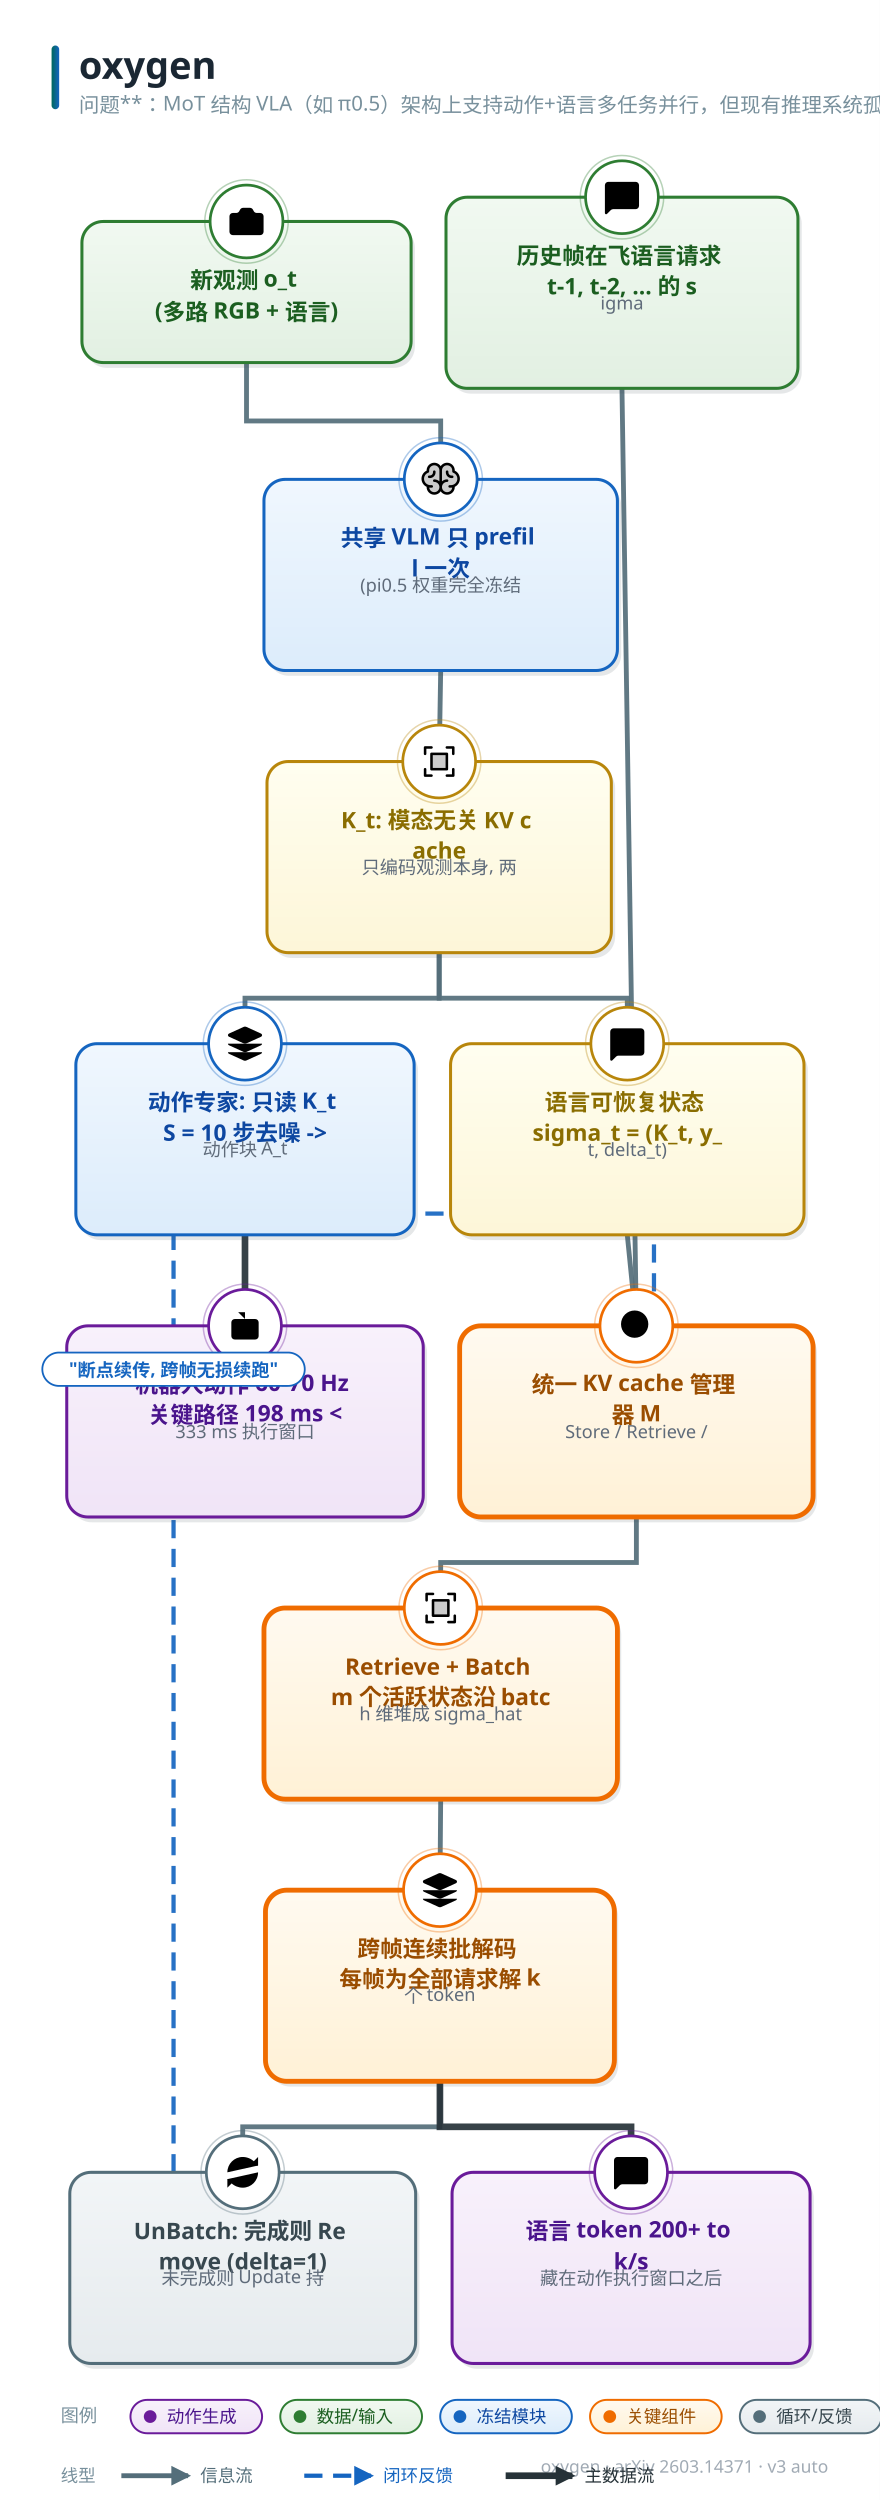
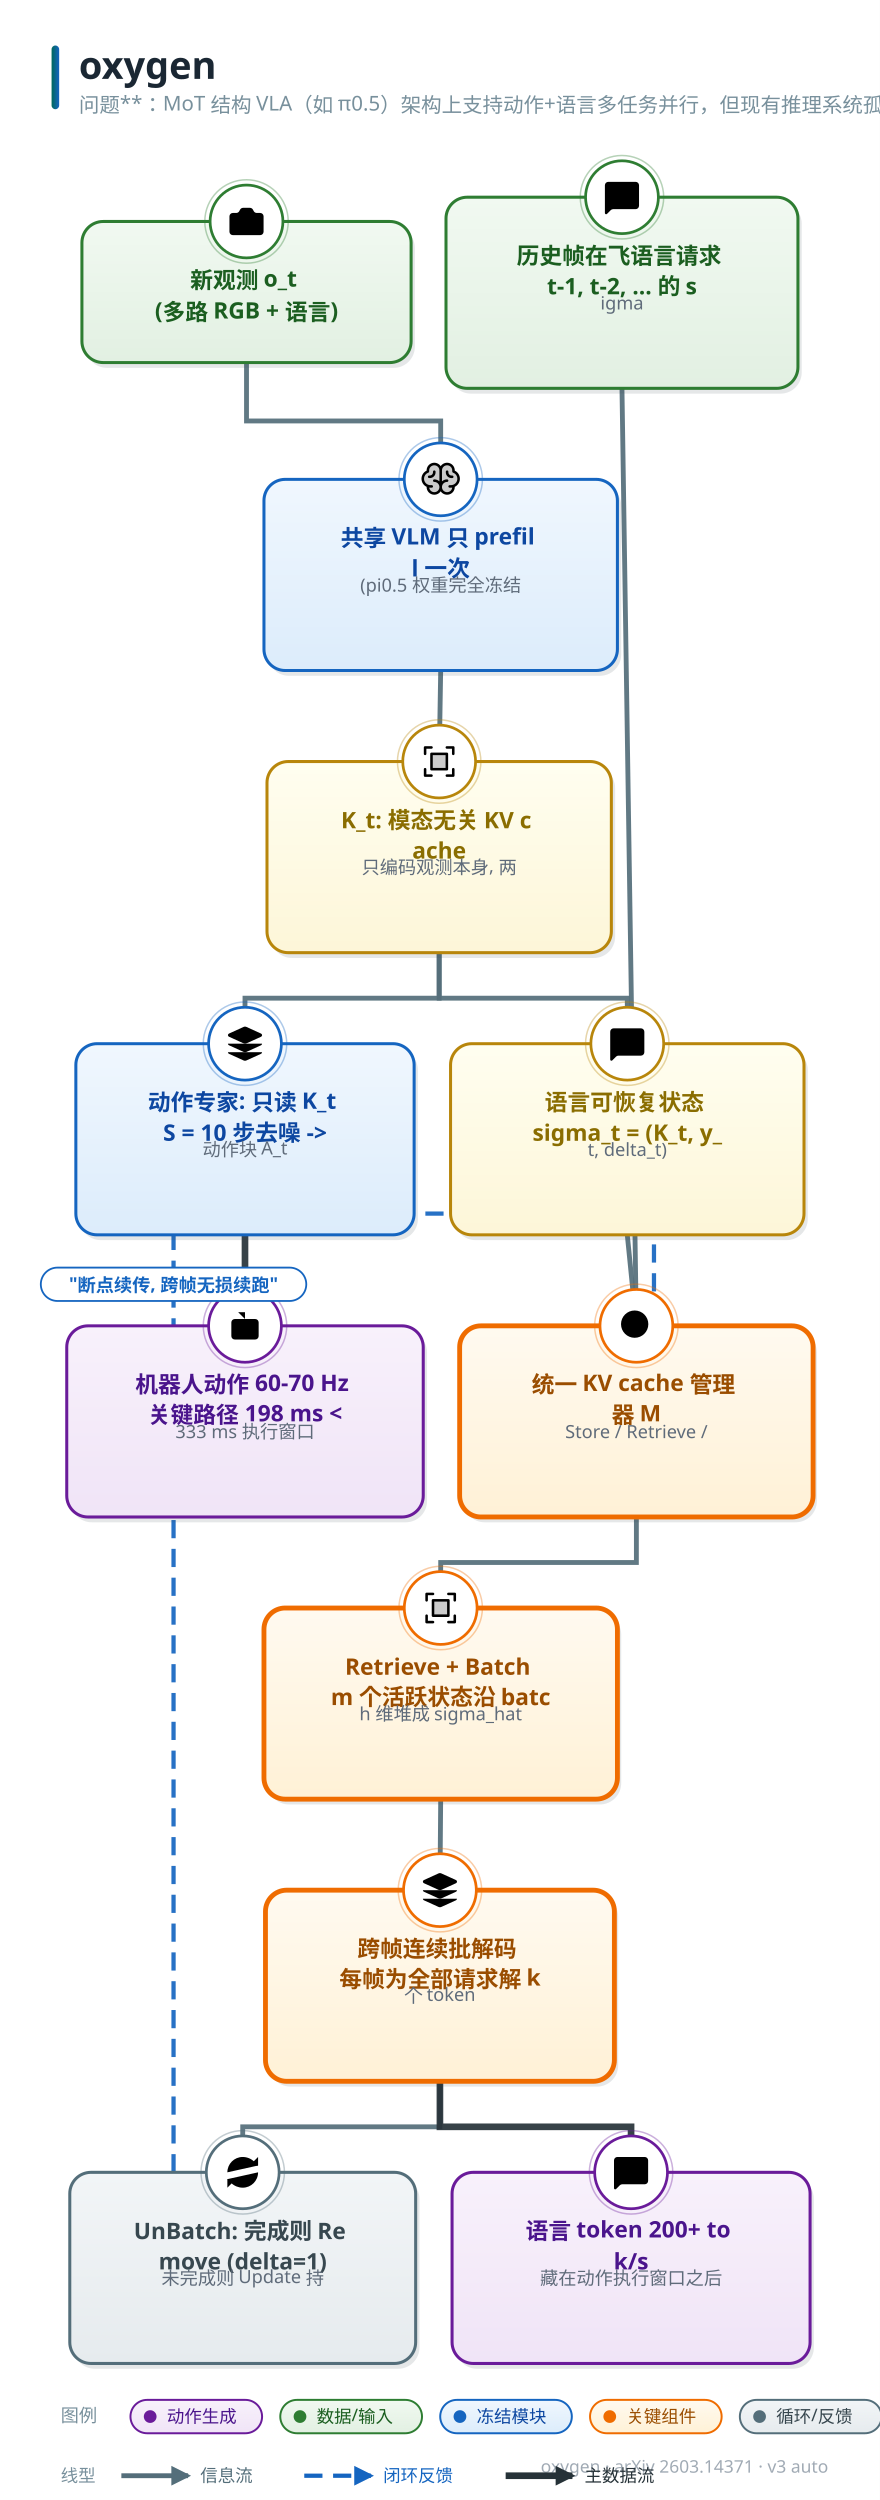
<svg xmlns="http://www.w3.org/2000/svg" width="580" height="1648" viewBox="0 0 580 1648" font-family="'PingFang SC','Hiragino Sans GB','Microsoft YaHei','Segoe UI',sans-serif">
  <style>text{font-family:'PingFang SC','Hiragino Sans GB','Microsoft YaHei','Segoe UI',sans-serif;} .lbl{font-weight:700;}</style>
  <defs>
    <linearGradient id="g-data" x1="0" y1="0" x2="0" y2="1">
      <stop offset="0" stop-color="#f1f9f1" />
      <stop offset="1" stop-color="#e2f0e2" />
    </linearGradient>
    <linearGradient id="g-frozen" x1="0" y1="0" x2="0" y2="1">
      <stop offset="0" stop-color="#f0f7fe" />
      <stop offset="1" stop-color="#dcecfb" />
    </linearGradient>
    <linearGradient id="g-train" x1="0" y1="0" x2="0" y2="1">
      <stop offset="0" stop-color="#fff6e8" />
      <stop offset="1" stop-color="#ffedd4" />
    </linearGradient>
    <linearGradient id="g-loss" x1="0" y1="0" x2="0" y2="1">
      <stop offset="0" stop-color="#fdf0f1" />
      <stop offset="1" stop-color="#f9e0e2" />
    </linearGradient>
    <linearGradient id="g-act" x1="0" y1="0" x2="0" y2="1">
      <stop offset="0" stop-color="#f8f1fb" />
      <stop offset="1" stop-color="#f0e4f7" />
    </linearGradient>
    <linearGradient id="g-loop" x1="0" y1="0" x2="0" y2="1">
      <stop offset="0" stop-color="#f2f5f7" />
      <stop offset="1" stop-color="#e6ebee" />
    </linearGradient>
    <linearGradient id="g-env" x1="0" y1="0" x2="0" y2="1">
      <stop offset="0" stop-color="#eef8f6" />
      <stop offset="1" stop-color="#dcf0ec" />
    </linearGradient>
    <linearGradient id="g-mem" x1="0" y1="0" x2="0" y2="1">
      <stop offset="0" stop-color="#fffef0" />
      <stop offset="1" stop-color="#fdf6d8" />
    </linearGradient>
    <linearGradient id="g-reward" x1="0" y1="0" x2="0" y2="1">
      <stop offset="0" stop-color="#fdf2f7" />
      <stop offset="1" stop-color="#f9e2ed" />
    </linearGradient>
    <linearGradient id="g-key" x1="0" y1="0" x2="0" y2="1">
      <stop offset="0" stop-color="#fffaf0" />
      <stop offset="1" stop-color="#fff1d6" />
    </linearGradient>
    <linearGradient id="g-title" x1="0" y1="0" x2="1" y2="0">
      <stop offset="0" stop-color="#00695c" />
      <stop offset="1" stop-color="#1565c0" />
    </linearGradient>
    <marker id="arr-main" viewBox="0 0 10 10" refX="8.5" refY="5" markerWidth="13" markerHeight="13" markerUnits="userSpaceOnUse" orient="auto-start-reverse">
      <path d="M0 0 L10 5 L0 10 z" fill="#546e7a" />
    </marker>
    <marker id="arr-thick" viewBox="0 0 10 10" refX="8.5" refY="5" markerWidth="13" markerHeight="13" markerUnits="userSpaceOnUse" orient="auto-start-reverse">
      <path d="M0 0 L10 5 L0 10 z" fill="#263238" />
    </marker>
    <marker id="arr-thin" viewBox="0 0 10 10" refX="8.5" refY="5" markerWidth="13" markerHeight="13" markerUnits="userSpaceOnUse" orient="auto-start-reverse">
      <path d="M0 0 L10 5 L0 10 z" fill="#9fb0bb" />
    </marker>
    <marker id="arr-fb" viewBox="0 0 10 10" refX="8.5" refY="5" markerWidth="13" markerHeight="13" markerUnits="userSpaceOnUse" orient="auto-start-reverse">
      <path d="M0 0 L10 5 L0 10 z" fill="#1565c0" />
    </marker>
    <marker id="arr-loss" viewBox="0 0 10 10" refX="8.5" refY="5" markerWidth="13" markerHeight="13" markerUnits="userSpaceOnUse" orient="auto-start-reverse">
      <path d="M0 0 L10 5 L0 10 z" fill="#c62828" />
    </marker>
  </defs>
  <rect width="580" height="1648" fill="#ffffff" />
  <rect x="34" y="30" width="5" height="42" rx="2.5" fill="url(#g-title)" />
  <text x="52" y="52" font-size="25" font-weight="800" fill="#1a2733">oxygen</text>
  <text x="52" y="74" font-size="13.5" fill="#78909c">问题**：MoT 结构 VLA（如 π0.5）架构上支持动作+语言多任务并行，但现有推理系统孤立执行——同一观测被每个任务重复 prefill、语言解码阻塞动作硬实时，端侧单 </text>
  <text x="546" y="1630" font-size="11.5" fill="#a0aab4" text-anchor="end">oxygen · arXiv 2603.14371 · v3 auto</text>
  <path d="M 162.5 239.0 L 162.5 277.5 L 290.5 277.5 L 290.5 316.0" fill="none" stroke="#546e7a" stroke-width="3.2" marker-end="url(#arr-main)" opacity="0.92" />
  <path d="M 290.5 442.0 L 289.5 502.0" fill="none" stroke="#546e7a" stroke-width="3.2" marker-end="url(#arr-main)" opacity="0.92" />
  <path d="M 289.5 628.0 L 289.5 658.0 L 161.5 658.0 L 161.5 688.0" fill="none" stroke="#546e7a" stroke-width="3.2" marker-end="url(#arr-main)" opacity="0.92" />
  <path d="M 289.5 628.0 L 289.5 658.0 L 413.5 658.0 L 413.5 688.0" fill="none" stroke="#546e7a" stroke-width="3.2" marker-end="url(#arr-main)" opacity="0.92" />
  <path d="M 410.0 256.0 L 419.5 874.0" fill="none" stroke="#546e7a" stroke-width="3.2" marker-end="url(#arr-main)" opacity="0.92" />
  <path d="M 413.5 814.0 L 419.5 874.0" fill="none" stroke="#546e7a" stroke-width="3.2" marker-end="url(#arr-main)" opacity="0.92" />
  <path d="M 419.5 1000.0 L 419.5 1030.0 L 290.5 1030.0 L 290.5 1060.0" fill="none" stroke="#546e7a" stroke-width="3.2" marker-end="url(#arr-main)" opacity="0.92" />
  <path d="M 290.5 1186.0 L 290.0 1246.0" fill="none" stroke="#546e7a" stroke-width="3.2" marker-end="url(#arr-main)" opacity="0.92" />
  <path d="M 290.0 1372.0 L 290.0 1402.0 L 160.0 1402.0 L 160.0 1432.0" fill="none" stroke="#546e7a" stroke-width="3.2" marker-end="url(#arr-main)" opacity="0.92" />
  <path d="M 114.4 1432.0 L 114.4 800.0 L 431.1 800.0 L 431.1 874.0" fill="none" stroke="#1565c0" stroke-width="2.8" stroke-dasharray="12 7" marker-end="url(#arr-fb)" opacity="0.92" />
  <path d="M 161.5 814.0 L 161.5 874.0" fill="none" stroke="#263238" stroke-width="4.4" marker-end="url(#arr-thick)" opacity="0.92" />
  <path d="M 290.0 1372.0 L 290.0 1402.0 L 416.0 1402.0 L 416.0 1432.0" fill="none" stroke="#263238" stroke-width="4.4" marker-end="url(#arr-thick)" opacity="0.92" />
  <rect x="56.5" y="149.5" width="217" height="93" rx="14" fill="#37474f" opacity="0.13" />
  <rect x="54" y="146" width="217" height="93" rx="14" fill="url(#g-data)" stroke="#2e7d32" stroke-width="2.0" />
  <circle cx="162.5" cy="146" r="24" fill="#ffffff" stroke="#2e7d32" stroke-width="1.8" />
  <circle cx="162.5" cy="146" r="27.5" fill="none" stroke="#2e7d32" stroke-width="1" opacity="0.35" />
  <g transform="translate(149.0,132.5) scale(1.125)">
    <path d="M13.997 4a2 2 0 0 1 1.76 1.05l.486.9A2 2 0 0 0 18.003 7H20a2 2 0 0 1 2 2v9a2 2 0 0 1-2 2H4a2 2 0 0 1-2-2V9a2 2 0 0 1 2-2h1.997a2 2 0 0 0 1.759-1.048l.489-.904A2 2 0 0 1 10.004 4z" />
    <circle cx="12" cy="13" r="3" />
  </g>
  <text x="162.5" y="190" font-size="15" class="lbl" fill="#1b5e20" text-anchor="middle">
    <tspan x="162.5" dy="0">新观测 o_t</tspan>
    <tspan x="162.5" dy="20">(多路 RGB + 语言)</tspan>
  </text>
  <rect x="176.5" y="319.5" width="233" height="126" rx="14" fill="#37474f" opacity="0.13" />
  <rect x="174" y="316" width="233" height="126" rx="14" fill="url(#g-frozen)" stroke="#1565c0" stroke-width="2.0" />
  <circle cx="290.5" cy="316" r="24" fill="#ffffff" stroke="#1565c0" stroke-width="1.8" />
  <circle cx="290.5" cy="316" r="27.5" fill="none" stroke="#1565c0" stroke-width="1" opacity="0.35" />
  <g transform="translate(277.0,302.5) scale(0.1055)">
    <path d="M240,124a48,48,0,0,1-32,45.27h0V176a40,40,0,0,1-80,0,40,40,0,0,1-80,0v-6.73h0a48,48,0,0,1,0-90.54V72a40,40,0,0,1,80,0,40,40,0,0,1,80,0v6.73A48,48,0,0,1,240,124Z" opacity="0.2" />
    <path d="M248,124a56.11,56.11,0,0,0-32-50.61V72a48,48,0,0,0-88-26.49A48,48,0,0,0,40,72v1.39a56,56,0,0,0,0,101.2V176a48,48,0,0,0,88,26.49A48,48,0,0,0,216,176v-1.41A56.09,56.09,0,0,0,248,124ZM88,208a32,32,0,0,1-31.81-28.56A55.87,55.87,0,0,0,64,180h8a8,8,0,0,0,0-16H64A40,40,0,0,1,50.67,86.27,8,8,0,0,0,56,78.73V72a32,32,0,0,1,64,0v68.26A47.8,47.8,0,0,0,88,128a8,8,0,0,0,0,16,32,32,0,0,1,0,64Zm104-44h-8a8,8,0,0,0,0,16h8a55.87,55.87,0,0,0,7.81-.56A32,32,0,1,1,168,144a8,8,0,0,0,0-16,47.8,47.8,0,0,0-32,12.26V72a32,32,0,0,1,64,0v6.73a8,8,0,0,0,5.33,7.54A40,40,0,0,1,192,164Zm16-52a8,8,0,0,1-8,8h-4a36,36,0,0,1-36-36V80a8,8,0,0,1,16,0v4a20,20,0,0,0,20,20h4A8,8,0,0,1,208,112ZM60,120H56a8,8,0,0,1,0-16h4A20,20,0,0,0,80,84V80a8,8,0,0,1,16,0v4A36,36,0,0,1,60,120Z" />
  </g>
  <text x="290.5" y="360" font-size="15" class="lbl" fill="#0d47a1" text-anchor="middle">
    <tspan x="290.5" dy="0">共享 VLM 只 prefil</tspan>
    <tspan x="290.5" dy="20">l 一次</tspan>
  </text>
  <text x="290.5" y="390" font-size="12" fill="#5f6b7a" text-anchor="middle">(pi0.5 权重完全冻结</text>
  <rect x="178.5" y="505.5" width="227" height="126" rx="14" fill="#37474f" opacity="0.13" />
  <rect x="176" y="502" width="227" height="126" rx="14" fill="url(#g-mem)" stroke="#b8860b" stroke-width="2.0" />
  <circle cx="289.5" cy="502" r="24" fill="#ffffff" stroke="#b8860b" stroke-width="1.8" />
  <circle cx="289.5" cy="502" r="27.5" fill="none" stroke="#b8860b" stroke-width="1" opacity="0.35" />
  <g transform="translate(276.0,488.5) scale(0.1055)">
    <path d="M176,80v96H80V80Z" opacity="0.2" />
    <path d="M224,40V80a8,8,0,0,1-16,0V48H176a8,8,0,0,1,0-16h40A8,8,0,0,1,224,40ZM80,208H48V176a8,8,0,0,0-16,0v40a8,8,0,0,0,8,8H80a8,8,0,0,0,0-16Zm136-40a8,8,0,0,0-8,8v32H176a8,8,0,0,0,0,16h40a8,8,0,0,0,8-8V176A8,8,0,0,0,216,168ZM40,88a8,8,0,0,0,8-8V48H80a8,8,0,0,0,0-16H40a8,8,0,0,0-8,8V80A8,8,0,0,0,40,88ZM80,72h96a8,8,0,0,1,8,8v96a8,8,0,0,1-8,8H80a8,8,0,0,1-8-8V80A8,8,0,0,1,80,72Zm8,96h80V88H88Z" />
  </g>
  <text x="289.5" y="546" font-size="15" class="lbl" fill="#8a6d00" text-anchor="middle">
    <tspan x="289.5" dy="0">K_t: 模态无关 KV c</tspan>
    <tspan x="289.5" dy="20">ache</tspan>
  </text>
  <text x="289.5" y="576" font-size="12" fill="#5f6b7a" text-anchor="middle">只编码观测本身, 两</text>
  <rect x="52.5" y="691.5" width="223" height="126" rx="14" fill="#37474f" opacity="0.13" />
  <rect x="50" y="688" width="223" height="126" rx="14" fill="url(#g-frozen)" stroke="#1565c0" stroke-width="2.0" />
  <circle cx="161.5" cy="688" r="24" fill="#ffffff" stroke="#1565c0" stroke-width="1.8" />
  <circle cx="161.5" cy="688" r="27.5" fill="none" stroke="#1565c0" stroke-width="1" opacity="0.35" />
  <g transform="translate(148.0,674.5) scale(1.125)">
    <path d="M12.83 2.18a2 2 0 0 0-1.66 0L2.6 6.08a1 1 0 0 0 0 1.83l8.58 3.91a2 2 0 0 0 1.66 0l8.58-3.9a1 1 0 0 0 0-1.83z" />
    <path d="M2 12a1 1 0 0 0 .58.91l8.6 3.91a2 2 0 0 0 1.65 0l8.58-3.9A1 1 0 0 0 22 12" />
    <path d="M2 17a1 1 0 0 0 .58.91l8.6 3.91a2 2 0 0 0 1.65 0l8.58-3.9A1 1 0 0 0 22 17" />
  </g>
  <text x="161.5" y="732" font-size="15" class="lbl" fill="#0d47a1" text-anchor="middle">
    <tspan x="161.5" dy="0">动作专家: 只读 K_t</tspan>
    <tspan x="161.5" dy="20">S = 10 步去噪 -&gt; </tspan>
  </text>
  <text x="161.5" y="762" font-size="12" fill="#5f6b7a" text-anchor="middle">动作块 A_t</text>
  <rect x="299.5" y="691.5" width="233" height="126" rx="14" fill="#37474f" opacity="0.13" />
  <rect x="297" y="688" width="233" height="126" rx="14" fill="url(#g-mem)" stroke="#b8860b" stroke-width="2.0" />
  <circle cx="413.5" cy="688" r="24" fill="#ffffff" stroke="#b8860b" stroke-width="1.8" />
  <circle cx="413.5" cy="688" r="27.5" fill="none" stroke="#b8860b" stroke-width="1" opacity="0.35" />
  <g transform="translate(400.0,674.5) scale(1.125)">
    <path d="M22 17a2 2 0 0 1-2 2H6.828a2 2 0 0 0-1.414.586l-2.202 2.202A.71.71 0 0 1 2 21.286V5a2 2 0 0 1 2-2h16a2 2 0 0 1 2 2z" />
  </g>
  <text x="413.5" y="732" font-size="15" class="lbl" fill="#8a6d00" text-anchor="middle">
    <tspan x="413.5" dy="0">语言可恢复状态</tspan>
    <tspan x="413.5" dy="20">sigma_t = (K_t, y_</tspan>
  </text>
  <text x="413.5" y="762" font-size="12" fill="#5f6b7a" text-anchor="middle">t, delta_t)</text>
  <rect x="296.5" y="133.5" width="232" height="126" rx="14" fill="#37474f" opacity="0.13" />
  <rect x="294" y="130" width="232" height="126" rx="14" fill="url(#g-data)" stroke="#2e7d32" stroke-width="2.0" />
  <circle cx="410.0" cy="130" r="24" fill="#ffffff" stroke="#2e7d32" stroke-width="1.8" />
  <circle cx="410.0" cy="130" r="27.5" fill="none" stroke="#2e7d32" stroke-width="1" opacity="0.35" />
  <g transform="translate(396.5,116.5) scale(1.125)">
    <path d="M22 17a2 2 0 0 1-2 2H6.828a2 2 0 0 0-1.414.586l-2.202 2.202A.71.71 0 0 1 2 21.286V5a2 2 0 0 1 2-2h16a2 2 0 0 1 2 2z" />
  </g>
  <text x="410.0" y="174" font-size="15" class="lbl" fill="#1b5e20" text-anchor="middle">
    <tspan x="410.0" dy="0">历史帧在飞语言请求</tspan>
    <tspan x="410.0" dy="20">t-1, t-2, ... 的 s</tspan>
  </text>
  <text x="410.0" y="204" font-size="12" fill="#5f6b7a" text-anchor="middle">igma</text>
  <rect x="305.5" y="877.5" width="233" height="126" rx="14" fill="#37474f" opacity="0.13" />
  <rect x="303" y="874" width="233" height="126" rx="14" fill="url(#g-key)" stroke="#ef6c00" stroke-width="3.2" />
  <circle cx="419.5" cy="874" r="24" fill="#ffffff" stroke="#ef6c00" stroke-width="1.8" />
  <circle cx="419.5" cy="874" r="27.5" fill="none" stroke="#ef6c00" stroke-width="1" opacity="0.35" />
  <g transform="translate(406.0,860.5) scale(1.125)">
    <path d="m21 21-4.34-4.34" />
    <circle cx="11" cy="11" r="8" />
  </g>
  <text x="419.5" y="918" font-size="15" class="lbl" fill="#9a4d00" text-anchor="middle">
    <tspan x="419.5" dy="0">统一 KV cache 管理</tspan>
    <tspan x="419.5" dy="20">器 M</tspan>
  </text>
  <text x="419.5" y="948" font-size="12" fill="#5f6b7a" text-anchor="middle">Store / Retrieve /</text>
  <rect x="176.5" y="1063.5" width="233" height="126" rx="14" fill="#37474f" opacity="0.13" />
  <rect x="174" y="1060" width="233" height="126" rx="14" fill="url(#g-key)" stroke="#ef6c00" stroke-width="3.2" />
  <circle cx="290.5" cy="1060" r="24" fill="#ffffff" stroke="#ef6c00" stroke-width="1.8" />
  <circle cx="290.5" cy="1060" r="27.5" fill="none" stroke="#ef6c00" stroke-width="1" opacity="0.35" />
  <g transform="translate(277.0,1046.5) scale(0.1055)">
    <path d="M176,80v96H80V80Z" opacity="0.2" />
    <path d="M224,40V80a8,8,0,0,1-16,0V48H176a8,8,0,0,1,0-16h40A8,8,0,0,1,224,40ZM80,208H48V176a8,8,0,0,0-16,0v40a8,8,0,0,0,8,8H80a8,8,0,0,0,0-16Zm136-40a8,8,0,0,0-8,8v32H176a8,8,0,0,0,0,16h40a8,8,0,0,0,8-8V176A8,8,0,0,0,216,168ZM40,88a8,8,0,0,0,8-8V48H80a8,8,0,0,0,0-16H40a8,8,0,0,0-8,8V80A8,8,0,0,0,40,88ZM80,72h96a8,8,0,0,1,8,8v96a8,8,0,0,1-8,8H80a8,8,0,0,1-8-8V80A8,8,0,0,1,80,72Zm8,96h80V88H88Z" />
  </g>
  <text x="290.5" y="1104" font-size="15" class="lbl" fill="#9a4d00" text-anchor="middle">
    <tspan x="290.5" dy="0">Retrieve + Batch</tspan>
    <tspan x="290.5" dy="20">m 个活跃状态沿 batc</tspan>
  </text>
  <text x="290.5" y="1134" font-size="12" fill="#5f6b7a" text-anchor="middle">h 维堆成 sigma_hat</text>
  <rect x="177.5" y="1249.5" width="230" height="126" rx="14" fill="#37474f" opacity="0.13" />
  <rect x="175" y="1246" width="230" height="126" rx="14" fill="url(#g-key)" stroke="#ef6c00" stroke-width="3.2" />
  <circle cx="290.0" cy="1246" r="24" fill="#ffffff" stroke="#ef6c00" stroke-width="1.8" />
  <circle cx="290.0" cy="1246" r="27.5" fill="none" stroke="#ef6c00" stroke-width="1" opacity="0.35" />
  <g transform="translate(276.5,1232.5) scale(1.125)">
    <path d="M12.83 2.18a2 2 0 0 0-1.66 0L2.6 6.08a1 1 0 0 0 0 1.83l8.58 3.91a2 2 0 0 0 1.66 0l8.58-3.9a1 1 0 0 0 0-1.83z" />
    <path d="M2 12a1 1 0 0 0 .58.91l8.6 3.91a2 2 0 0 0 1.65 0l8.58-3.9A1 1 0 0 0 22 12" />
    <path d="M2 17a1 1 0 0 0 .58.91l8.6 3.91a2 2 0 0 0 1.65 0l8.58-3.9A1 1 0 0 0 22 17" />
  </g>
  <text x="290.0" y="1290" font-size="15" class="lbl" fill="#9a4d00" text-anchor="middle">
    <tspan x="290.0" dy="0">跨帧连续批解码</tspan>
    <tspan x="290.0" dy="20">每帧为全部请求解 k </tspan>
  </text>
  <text x="290.0" y="1320" font-size="12" fill="#5f6b7a" text-anchor="middle">个 token</text>
  <rect x="48.5" y="1435.5" width="228" height="126" rx="14" fill="#37474f" opacity="0.13" />
  <rect x="46" y="1432" width="228" height="126" rx="14" fill="url(#g-loop)" stroke="#546e7a" stroke-width="2.0" />
  <circle cx="160.0" cy="1432" r="24" fill="#ffffff" stroke="#546e7a" stroke-width="1.8" />
  <circle cx="160.0" cy="1432" r="27.5" fill="none" stroke="#546e7a" stroke-width="1" opacity="0.35" />
  <g transform="translate(146.5,1418.5) scale(1.125)">
    <path d="M3 12a9 9 0 0 1 9-9 9.75 9.75 0 0 1 6.74 2.74L21 8" />
    <path d="M21 3v5h-5" />
    <path d="M21 12a9 9 0 0 1-9 9 9.75 9.75 0 0 1-6.74-2.74L3 16" />
    <path d="M8 16H3v5" />
  </g>
  <text x="160.0" y="1476" font-size="15" class="lbl" fill="#37474f" text-anchor="middle">
    <tspan x="160.0" dy="0">UnBatch: 完成则 Re</tspan>
    <tspan x="160.0" dy="20">move (delta=1)</tspan>
  </text>
  <text x="160.0" y="1506" font-size="12" fill="#5f6b7a" text-anchor="middle">未完成则 Update 持</text>
  <rect x="46.5" y="877.5" width="235" height="126" rx="14" fill="#37474f" opacity="0.13" />
  <rect x="44" y="874" width="235" height="126" rx="14" fill="url(#g-act)" stroke="#6a1b9a" stroke-width="2.0" />
  <circle cx="161.5" cy="874" r="24" fill="#ffffff" stroke="#6a1b9a" stroke-width="1.8" />
  <circle cx="161.5" cy="874" r="27.5" fill="none" stroke="#6a1b9a" stroke-width="1" opacity="0.35" />
  <g transform="translate(148.0,860.5) scale(1.125)">
    <path d="M12 8V4H8" />
    <rect width="16" height="12" x="4" y="8" rx="2" />
    <path d="M2 14h2" />
    <path d="M20 14h2" />
    <path d="M15 13v2" />
    <path d="M9 13v2" />
  </g>
  <text x="161.5" y="918" font-size="15" class="lbl" fill="#4a148c" text-anchor="middle">
    <tspan x="161.5" dy="0">机器人动作 60-70 Hz</tspan>
    <tspan x="161.5" dy="20">关键路径 198 ms &lt; </tspan>
  </text>
  <text x="161.5" y="948" font-size="12" fill="#5f6b7a" text-anchor="middle">333 ms 执行窗口</text>
  <rect x="300.5" y="1435.5" width="236" height="126" rx="14" fill="#37474f" opacity="0.13" />
  <rect x="298" y="1432" width="236" height="126" rx="14" fill="url(#g-act)" stroke="#6a1b9a" stroke-width="2.0" />
  <circle cx="416.0" cy="1432" r="24" fill="#ffffff" stroke="#6a1b9a" stroke-width="1.8" />
  <circle cx="416.0" cy="1432" r="27.5" fill="none" stroke="#6a1b9a" stroke-width="1" opacity="0.35" />
  <g transform="translate(402.5,1418.5) scale(1.125)">
    <path d="M22 17a2 2 0 0 1-2 2H6.828a2 2 0 0 0-1.414.586l-2.202 2.202A.71.71 0 0 1 2 21.286V5a2 2 0 0 1 2-2h16a2 2 0 0 1 2 2z" />
  </g>
  <text x="416.0" y="1476" font-size="15" class="lbl" fill="#4a148c" text-anchor="middle">
    <tspan x="416.0" dy="0">语言 token 200+ to</tspan>
    <tspan x="416.0" dy="20">k/s</tspan>
  </text>
  <text x="416.0" y="1506" font-size="12" fill="#5f6b7a" text-anchor="middle">藏在动作执行窗口之后</text>
-   <g transform="translate(114.4,902.6)">
-     <rect x="-86.5" y="-11" width="173.0" height="22" rx="11" fill="#ffffff" stroke="#1565c0" stroke-width="1.2" />
+   <g transform="translate(114.4,846.6)">
+     <rect x="-87.5" y="-11" width="175.0" height="22" rx="11" fill="#ffffff" stroke="#1565c0" stroke-width="1.2" />
    <text y="4" font-size="12" fill="#1565c0" font-weight="600" text-anchor="middle">"断点续传, 跨帧无损续跑"</text>
  </g>
  <text x="40" y="1596.5" font-size="12" fill="#78909c">图例</text>
  <g>
    <rect x="86" y="1582" width="86.76" height="22" rx="11" fill="url(#g-act)" stroke="#6a1b9a" stroke-width="1.3" />
    <circle cx="99" cy="1593" r="4.2" fill="#6a1b9a" />
    <text x="110" y="1597" font-size="11.5" fill="#4a148c">动作生成</text>
  </g>
  <g>
    <rect x="184.76" y="1582" width="93.43" height="22" rx="11" fill="url(#g-data)" stroke="#2e7d32" stroke-width="1.3" />
    <circle cx="197.76" cy="1593" r="4.2" fill="#2e7d32" />
    <text x="208.76" y="1597" font-size="11.5" fill="#1b5e20">数据/输入</text>
  </g>
  <g>
    <rect x="290.19" y="1582" width="86.76" height="22" rx="11" fill="url(#g-frozen)" stroke="#1565c0" stroke-width="1.3" />
    <circle cx="303.19" cy="1593" r="4.2" fill="#1565c0" />
    <text x="314.19" y="1597" font-size="11.5" fill="#0d47a1">冻结模块</text>
  </g>
  <g>
    <rect x="388.95" y="1582" width="86.76" height="22" rx="11" fill="url(#g-key)" stroke="#ef6c00" stroke-width="1.3" />
    <circle cx="401.95" cy="1593" r="4.2" fill="#ef6c00" />
    <text x="412.95" y="1597" font-size="11.5" fill="#9a4d00">关键组件</text>
  </g>
  <g>
    <rect x="487.71" y="1582" width="93.43" height="22" rx="11" fill="url(#g-loop)" stroke="#546e7a" stroke-width="1.3" />
    <circle cx="500.71" cy="1593" r="4.2" fill="#546e7a" />
    <text x="511.71" y="1597" font-size="11.5" fill="#37474f">循环/反馈</text>
  </g>
  <g>
    <rect x="593.14" y="1582" width="62.38" height="22" rx="11" fill="url(#g-mem)" stroke="#b8860b" stroke-width="1.3" />
    <circle cx="606.14" cy="1593" r="4.2" fill="#b8860b" />
    <text x="617.14" y="1597" font-size="11.5" fill="#8a6d00">记忆</text>
  </g>
  <text x="40" y="1636" font-size="11.5" fill="#78909c">线型</text>
  <g>
    <path d="M 80 1632 h 44" stroke="#546e7a" stroke-width="3.2" marker-end="url(#arr-main)" />
    <text x="132" y="1636" font-size="11.5" fill="#546e7a">信息流</text>
  </g>
  <g>
    <path d="M 200.57 1632 h 44" stroke="#1565c0" stroke-width="2.8" stroke-dasharray="12 7" marker-end="url(#arr-fb)" />
    <text x="252.57" y="1636" font-size="11.5" fill="#1565c0">闭环反馈</text>
  </g>
  <g>
    <path d="M 333.33 1632 h 44" stroke="#263238" stroke-width="4.4" marker-end="url(#arr-thick)" />
    <text x="385.33" y="1636" font-size="11.5" fill="#263238">主数据流</text>
  </g>
</svg>
